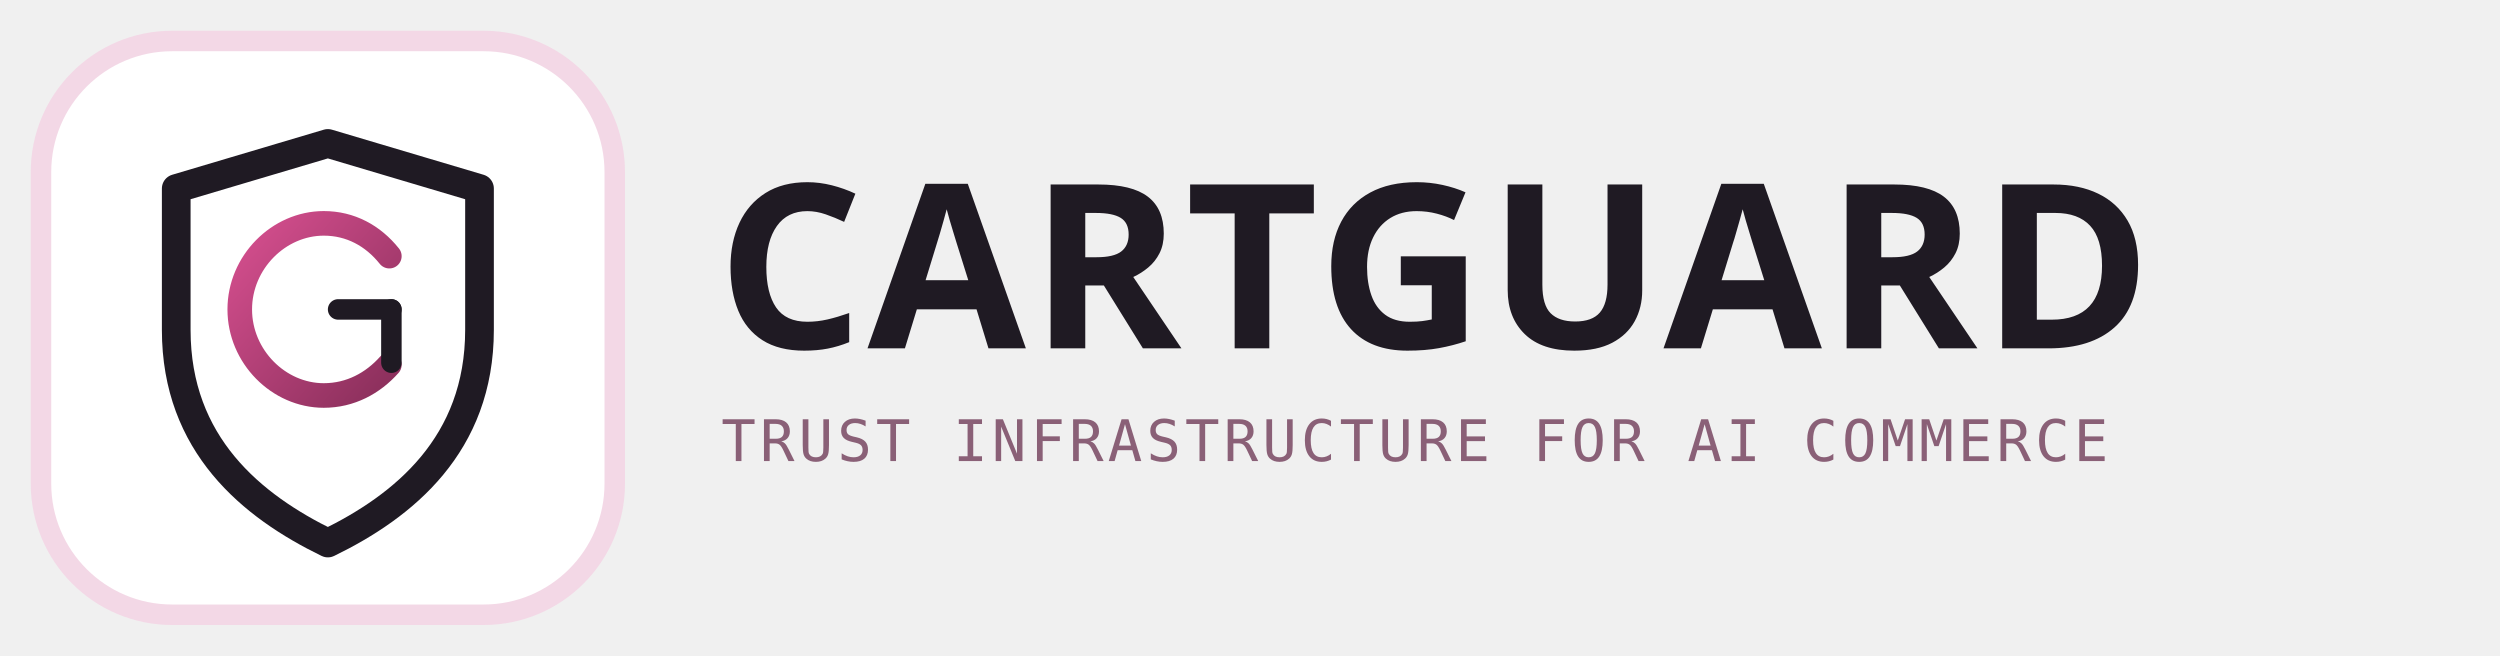
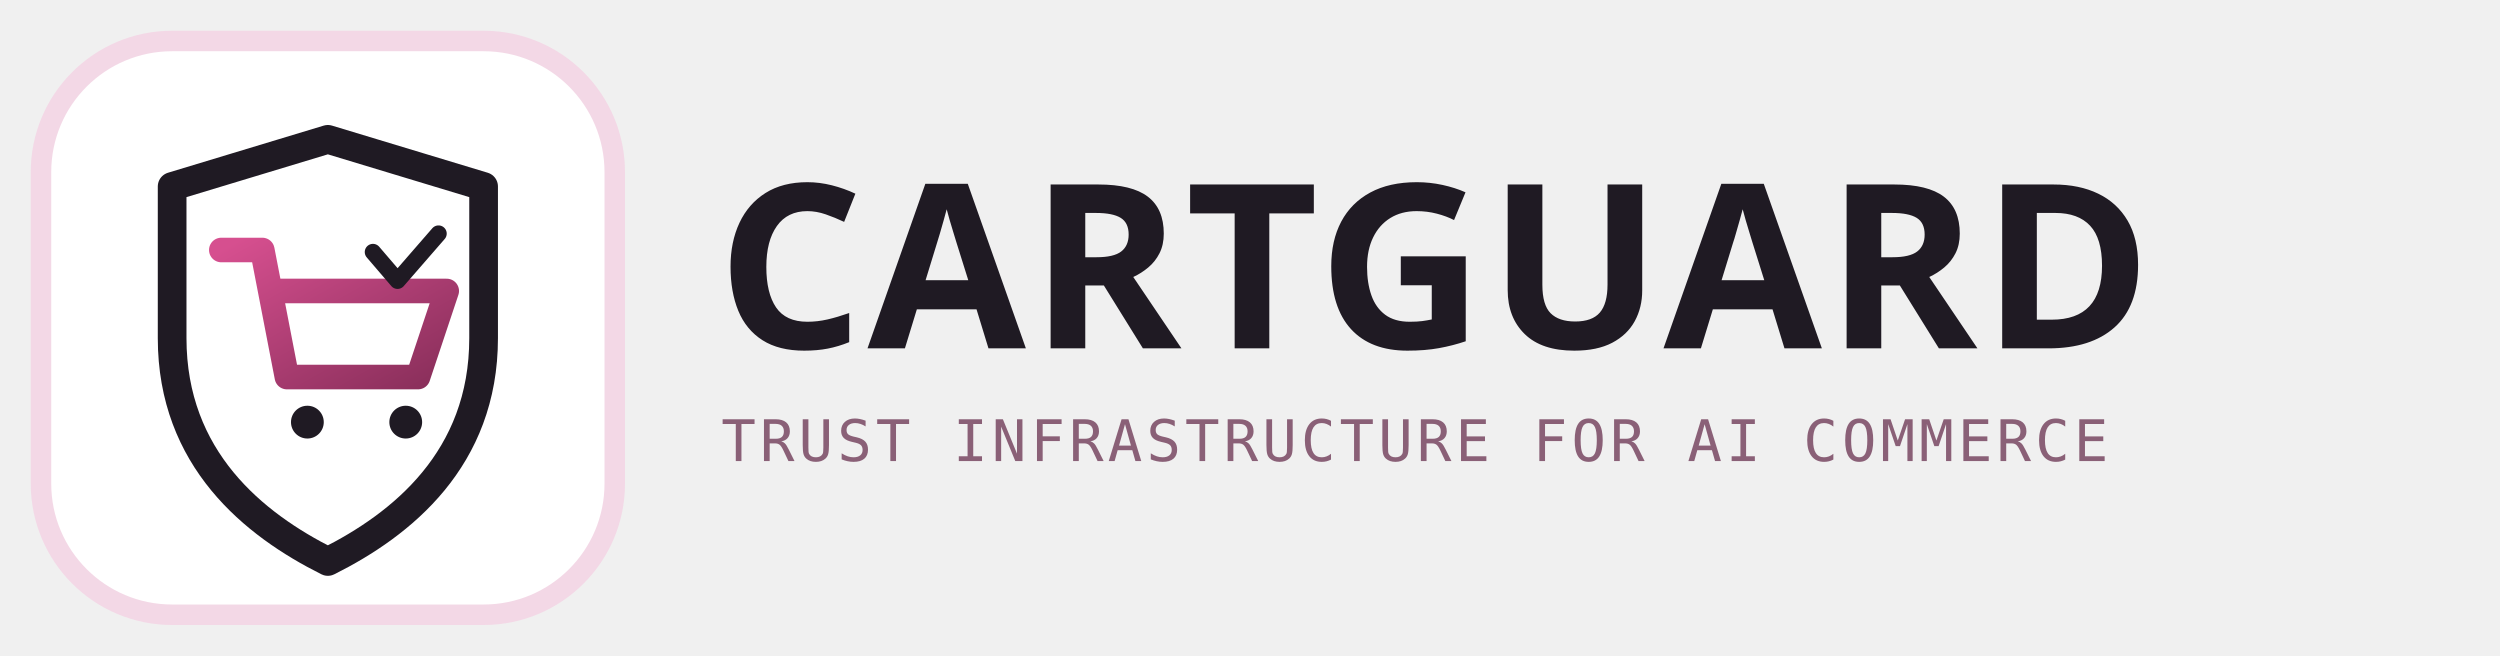
<svg xmlns="http://www.w3.org/2000/svg" width="1220" height="320" viewBox="0 0 1220 320" role="img" aria-label="CartGuard wordmark">
  <defs>
-     <linearGradient id="word-stroke" x1="0%" y1="0%" x2="100%" y2="100%">
+     <linearGradient id="word-accent" x1="0%" y1="0%" x2="100%" y2="100%">
      <stop offset="0%" stop-color="#d64f8f" />
      <stop offset="100%" stop-color="#8a2f5b" />
    </linearGradient>
  </defs>
  <rect x="20" y="20" width="280" height="280" rx="64" fill="#ffffff" stroke="#f3d8e6" stroke-width="10" />
-   <path d="M160 70l74 22v69c0 56-37 86-74 104-37-18-74-48-74-104V92l74-22z" fill="none" stroke="#1f1a23" stroke-width="14" stroke-linejoin="round" />
-   <path d="M190 125c-8-10-19-16-32-16-22 0-41 19-41 42s19 42 41 42c13 0 24-6 32-15" fill="none" stroke="url(#word-stroke)" stroke-width="12" stroke-linecap="round" />
-   <path d="M191 151h-26" fill="none" stroke="#1f1a23" stroke-width="10" stroke-linecap="round" />
-   <path d="M191 151v26" fill="none" stroke="#1f1a23" stroke-width="10" stroke-linecap="round" />
+   <path d="M160 68l76 23v74c0 59-40 91-76 109-36-18-76-50-76-109V91l76-23z" fill="none" stroke="#1f1a23" stroke-width="14" stroke-linejoin="round" />
+   <path d="M108 122h20l12 62h64l14-42h-84" fill="none" stroke="url(#word-accent)" stroke-width="12" stroke-linecap="round" stroke-linejoin="round" />
+   <circle cx="150" cy="206" r="8" fill="#1f1a23" />
+   <circle cx="198" cy="206" r="8" fill="#1f1a23" />
+   <path d="M182 123l12 14 20-23" fill="none" stroke="#1f1a23" stroke-width="8" stroke-linecap="round" stroke-linejoin="round" />
  <text x="350" y="170" fill="#1f1a23" font-family="Space Grotesk, Avenir Next, Segoe UI, sans-serif" font-size="112" font-weight="700" letter-spacing="2">
    CARTGUARD
  </text>
  <text x="352" y="225" fill="#8a6077" font-family="IBM Plex Mono, SFMono-Regular, monospace" font-size="28" letter-spacing="2">
    TRUST INFRASTRUCTURE FOR AI COMMERCE
  </text>
</svg>
